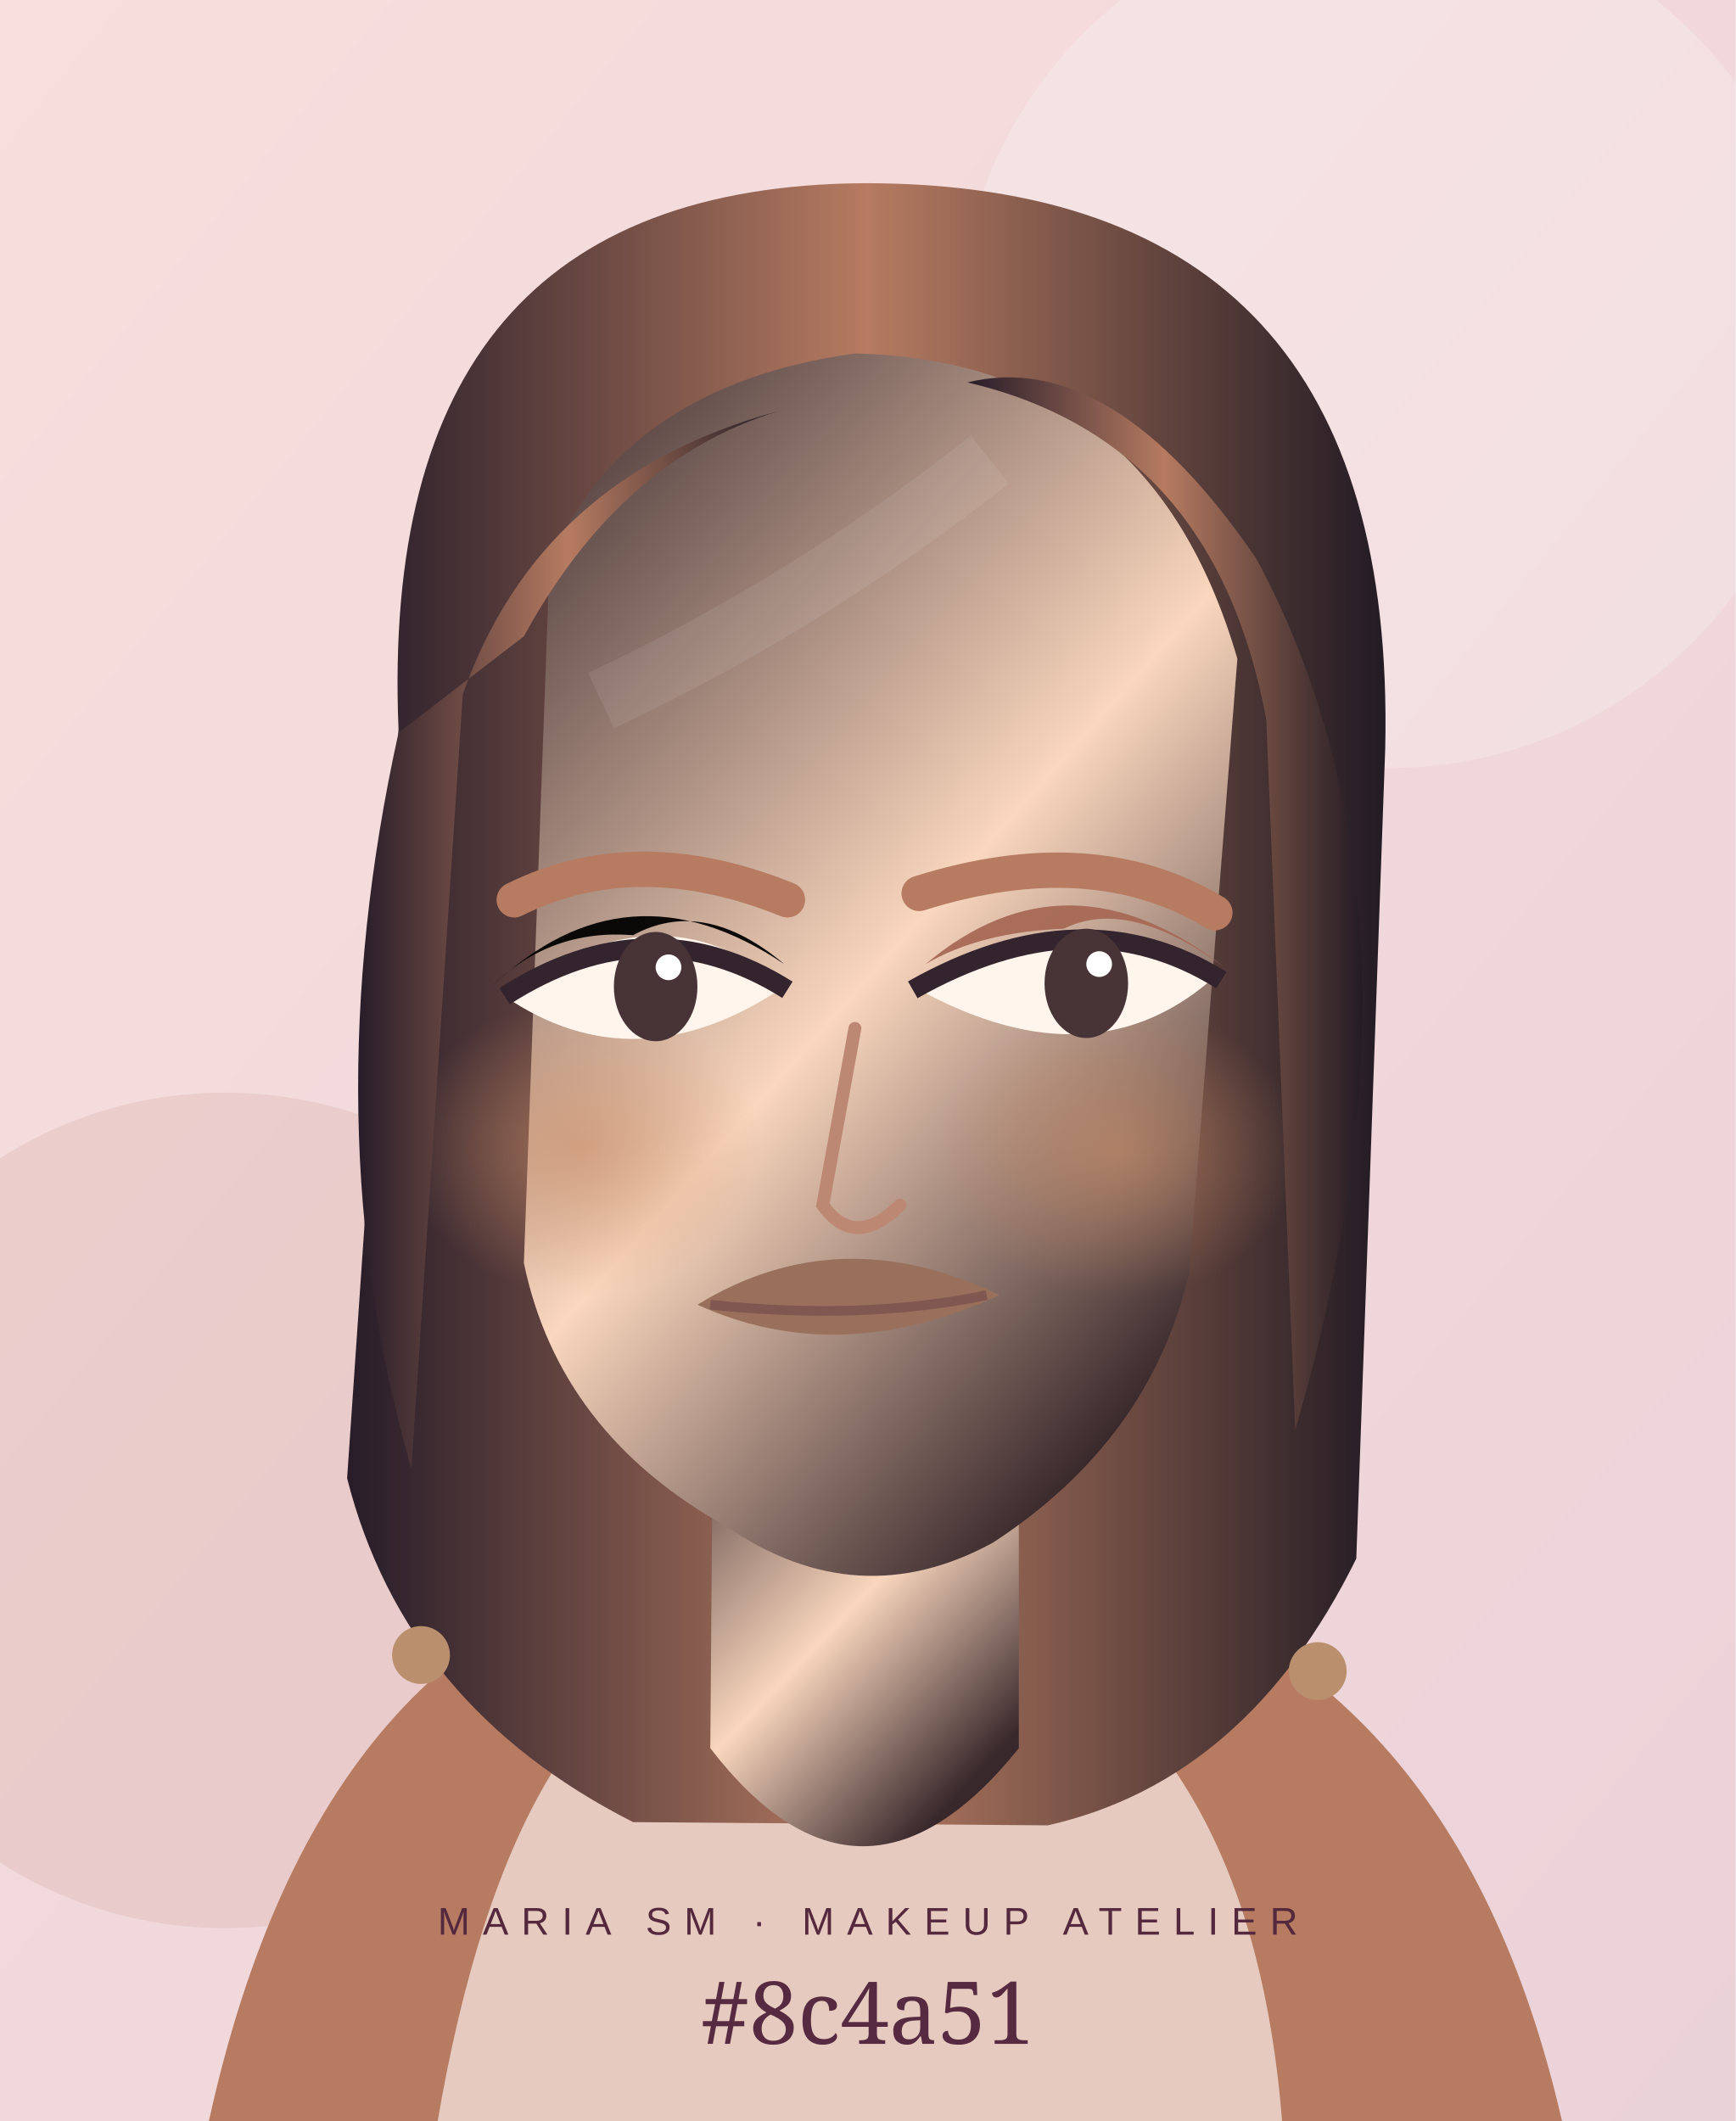
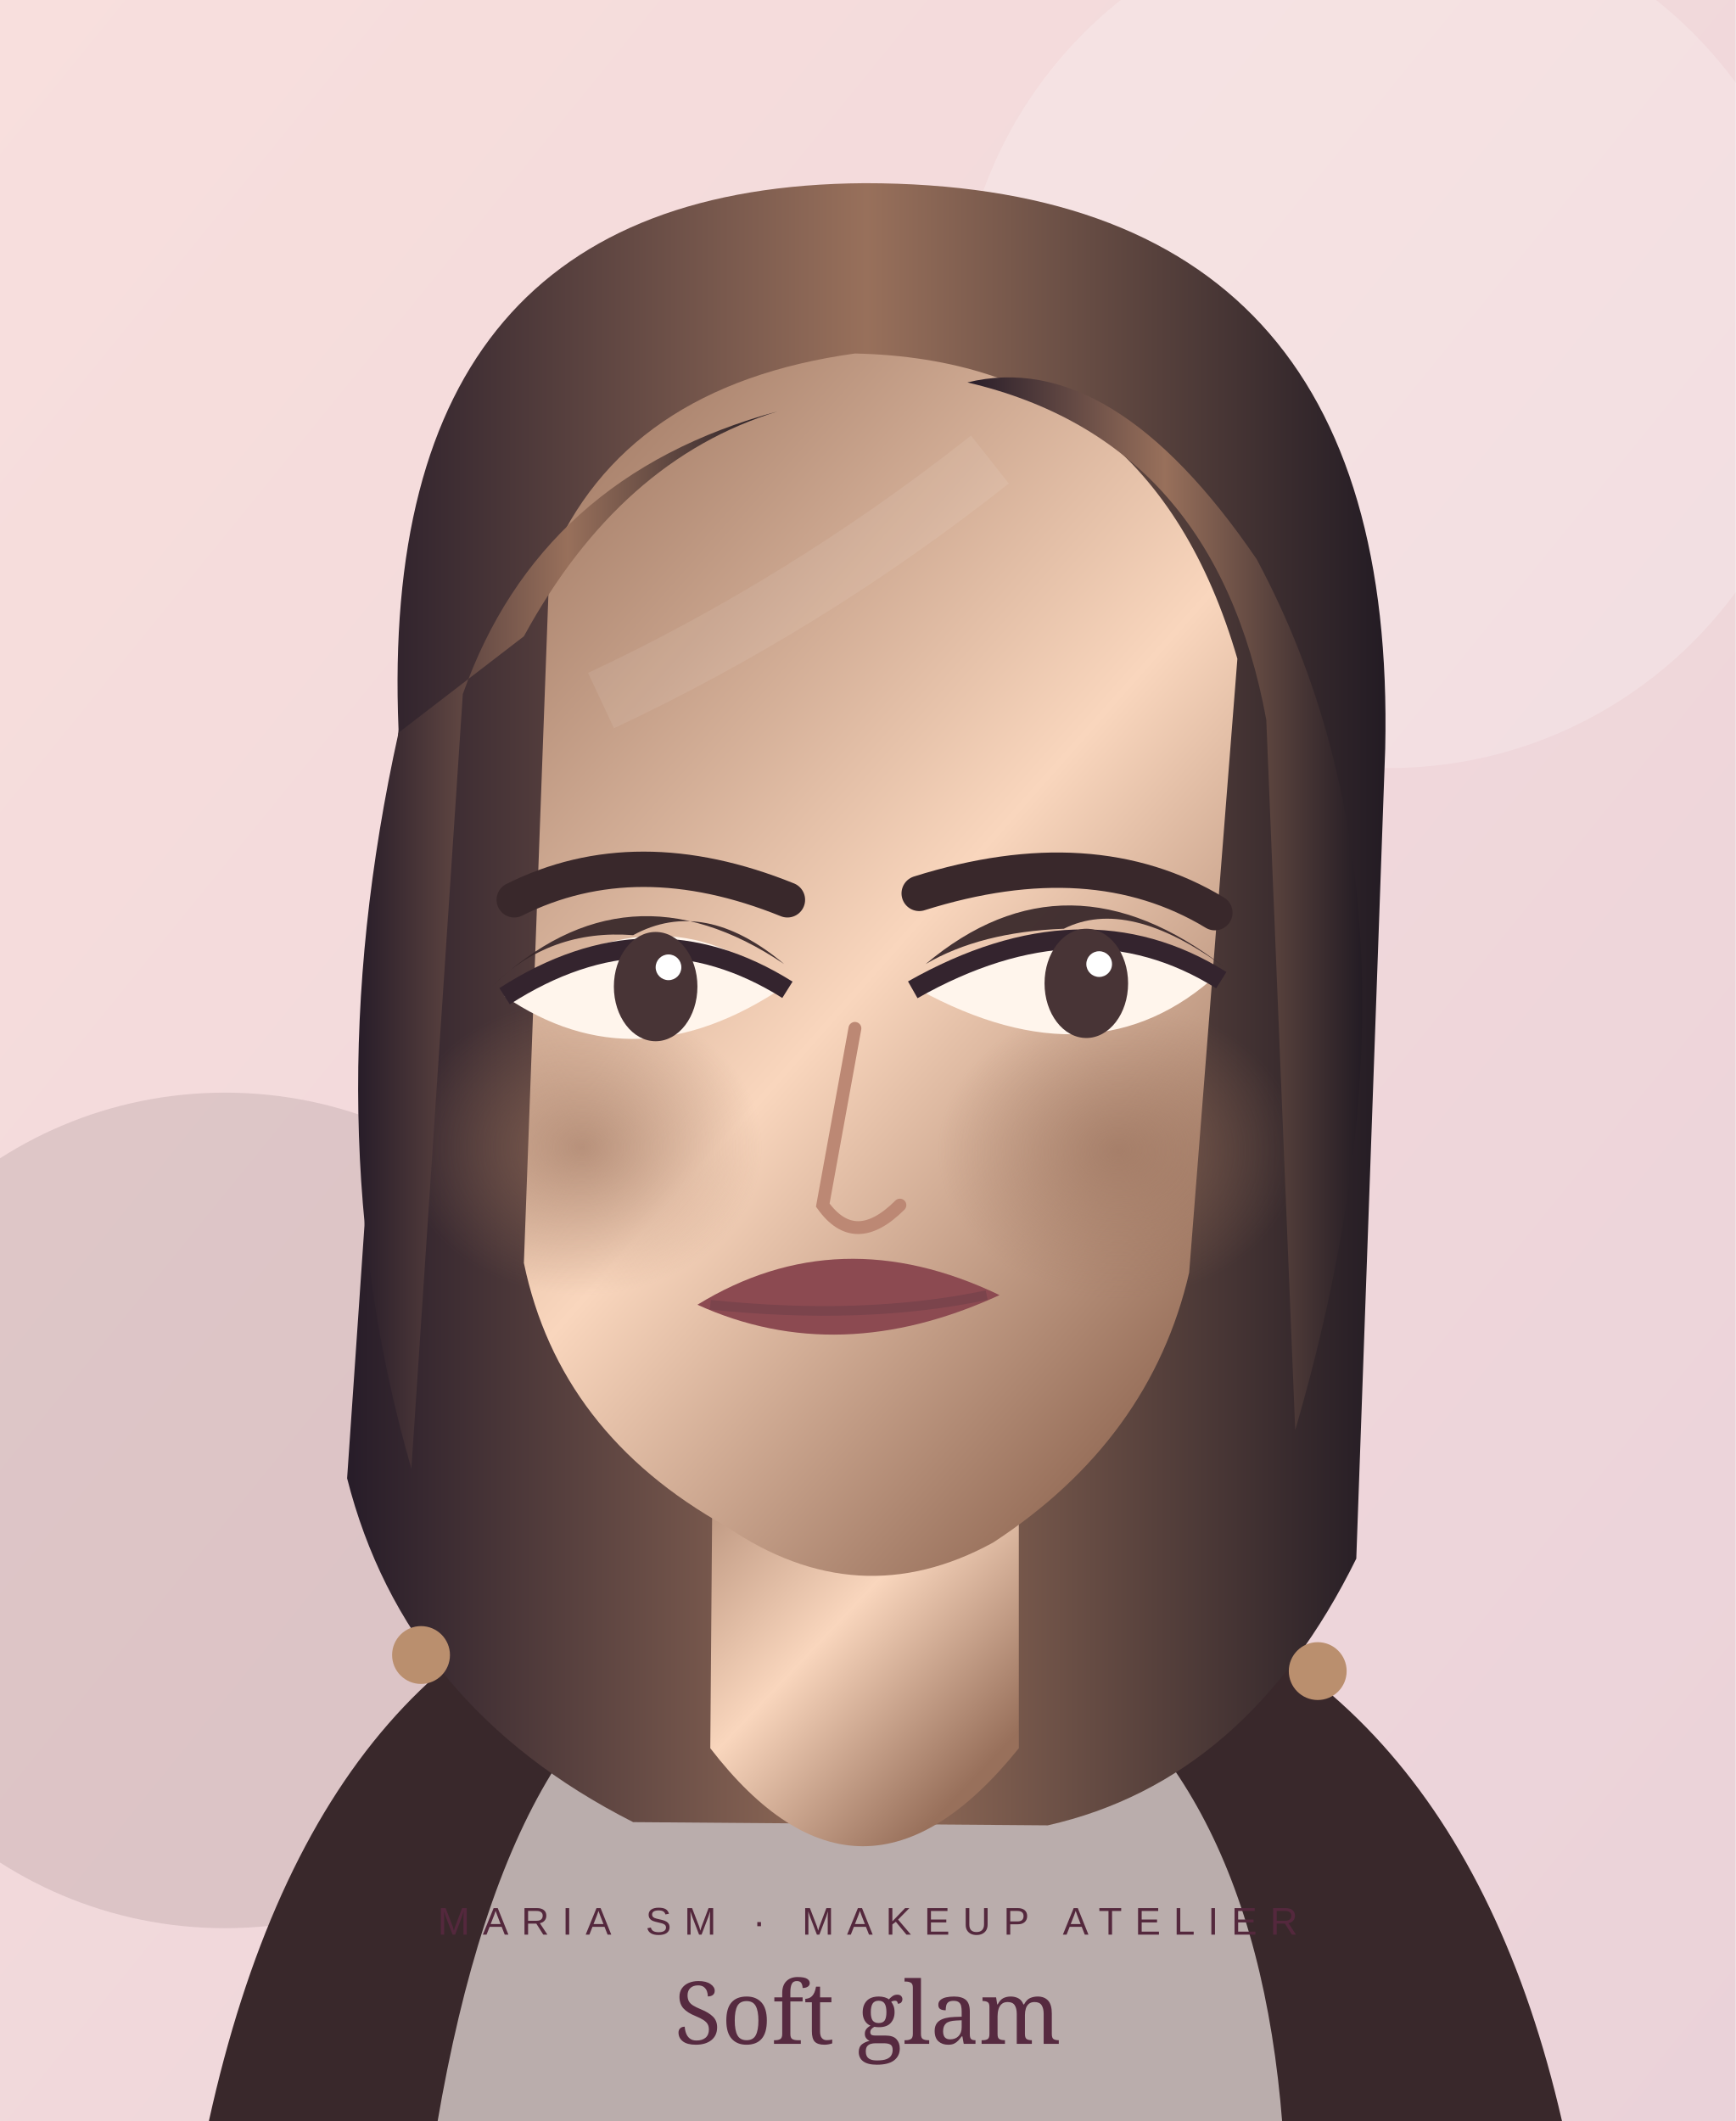
- <svg xmlns="http://www.w3.org/2000/svg" viewBox="0 0 540 660" role="img" aria-label="Original illustrated makeup portrait: #8c4a51">
+ <svg xmlns="http://www.w3.org/2000/svg" viewBox="0 0 540 660" role="img" aria-label="Original illustrated makeup portrait: Soft glam">
  <defs>
    <linearGradient id="bg" x1="0" x2="1" y1="0" y2="1">
      <stop stop-color="#f8dfdd" />
      <stop offset="1" stop-color="#ead2d9" />
    </linearGradient>
    <linearGradient id="skin" x1="0" x2=".65" y1="0" y2="1">
-       <stop stop-color="#39282b" />
+       <stop stop-color="#98705b" />
      <stop offset=".58" stop-color="#f9d6bd" />
-       <stop offset="1" stop-color="#39282b" />
+       <stop offset="1" stop-color="#98705b" />
    </linearGradient>
    <linearGradient id="hair" x1="0" x2="1">
      <stop stop-color="#281d29" />
-       <stop offset=".50" stop-color="#b67b61" />
+       <stop offset=".50" stop-color="#98705b" />
      <stop offset="1" stop-color="#241c24" />
    </linearGradient>
    <radialGradient id="blush">
-       <stop stop-color="#ca8e68" stop-opacity=".62" />
-       <stop offset="1" stop-color="#ca8e68" stop-opacity="0" />
+       <stop stop-color="#98705b" stop-opacity=".62" />
+       <stop offset="1" stop-color="#98705b" stop-opacity="0" />
    </radialGradient>
    <filter id="soft">
      <feGaussianBlur stdDeviation="7" />
    </filter>
  </defs>
  <rect width="540" height="660" fill="url(#bg)" />
  <circle cx="432" cy="105" r="134" fill="#fff" opacity=".21" />
-   <circle cx="70" cy="470" r="130" fill="#a66855" opacity=".12" />
-   <path d="M65 660Q100 501 218 484L330 487Q452 512 486 660Z" fill="#b67b61" />
+   <circle cx="70" cy="470" r="130" fill="#39282b" opacity=".12" />
+   <path d="M65 660Q100 501 218 484L330 487Q452 512 486 660Z" fill="#39282b" />
  <path d="M136 661Q160 520 230 507L316 507Q390 545 399 661Z" fill="#fff4f1" opacity=".65" />
  <path d="M124 227Q117 58 269 57Q435 57 431 233L422 485Q388 554 326 568L197 567Q126 531 108 460Z" fill="url(#hair)" />
  <path d="M222 418h95v126q-49 61-96 0z" fill="url(#skin)" />
  <path d="M171 175Q194 120 266 110Q358 112 385 205L370 396Q358 448 309 480Q267 503 226 475Q174 446 163 393Z" fill="url(#skin)" />
  <ellipse cx="181" cy="357" rx="56" ry="46" fill="url(#blush)" />
  <ellipse cx="348" cy="358" rx="56" ry="46" fill="url(#blush)" />
  <path d="M157 310Q205 274 244 307Q198 338 157 310Z" fill="#fff5ec" />
  <path d="M286 308Q330 277 379 303Q341 338 286 308Z" fill="#fff5ec" />
-   <path d="M153 307Q195 267 244 300Q219 279 197 291Q171 289 153 307Z" fill="soft-glam" opacity=".94" />
-   <path d="M288 300Q332 263 381 301Q351 279 331 289Q305 290 288 300Z" fill="#a66855" opacity=".94" />
+   <path d="M153 307Q195 267 244 300Q219 279 197 291Q171 289 153 307Z" fill="#39282b" opacity=".94" />
+   <path d="M288 300Q332 263 381 301Q351 279 331 289Q305 290 288 300Z" fill="#39282b" opacity=".94" />
  <path d="M157 310Q202 281 245 308" fill="none" stroke="#34242e" stroke-width="6" />
  <path d="M284 308Q337 278 380 305" fill="none" stroke="#34242e" stroke-width="6" />
  <ellipse cx="204" cy="307" rx="13" ry="17" fill="#483436" />
  <ellipse cx="338" cy="306" rx="13" ry="17" fill="#483436" />
  <circle cx="208" cy="301" r="4" fill="#fff" />
  <circle cx="342" cy="300" r="4" fill="#fff" />
-   <path d="M160 280Q198 261 245 280M286 278Q340 261 378 284" fill="none" stroke="#b67b61" stroke-width="11" stroke-linecap="round" />
+   <path d="M160 280Q198 261 245 280M286 278Q340 261 378 284" fill="none" stroke="#39282b" stroke-width="11" stroke-linecap="round" />
  <path d="M266 320l-10 55q10 14 24 0" fill="none" stroke="#bc8874" stroke-width="4" stroke-linecap="round" />
-   <path d="M217 406Q261 379 311 403Q261 426 217 406Z" fill="#98705b" />
+   <path d="M217 406Q261 379 311 403Q261 426 217 406Z" fill="#8c4a51" />
  <path d="M221 406Q269 411 307 403" fill="none" stroke="#693d47" stroke-width="3" opacity=".5" />
  <path d="M163 198Q193 143 242 128Q168 148 144 216L128 457Q97 350 124 228Z" fill="url(#hair)" />
  <path d="M301 119Q378 137 394 224L403 445Q450 284 391 174Q346 108 301 119Z" fill="url(#hair)" />
  <path d="M187 218Q251 188 308 143" stroke="#fff" opacity=".08" stroke-width="19" fill="none" />
  <circle cx="410" cy="520" r="9" fill="#ba8f6e" />
  <circle cx="131" cy="515" r="9" fill="#ba8f6e" />
  <text x="270" y="602" font-size="12" fill="#54283d" font-family="Arial,sans-serif" letter-spacing="4" text-anchor="middle">MARIA SM · MAKEUP ATELIER</text>
-   <text x="270" y="636" font-size="27" fill="#562a40" font-family="Georgia,serif" text-anchor="middle">#8c4a51</text>
+   <text x="270" y="636" font-size="27" fill="#562a40" font-family="Georgia,serif" text-anchor="middle">Soft glam</text>
</svg>
